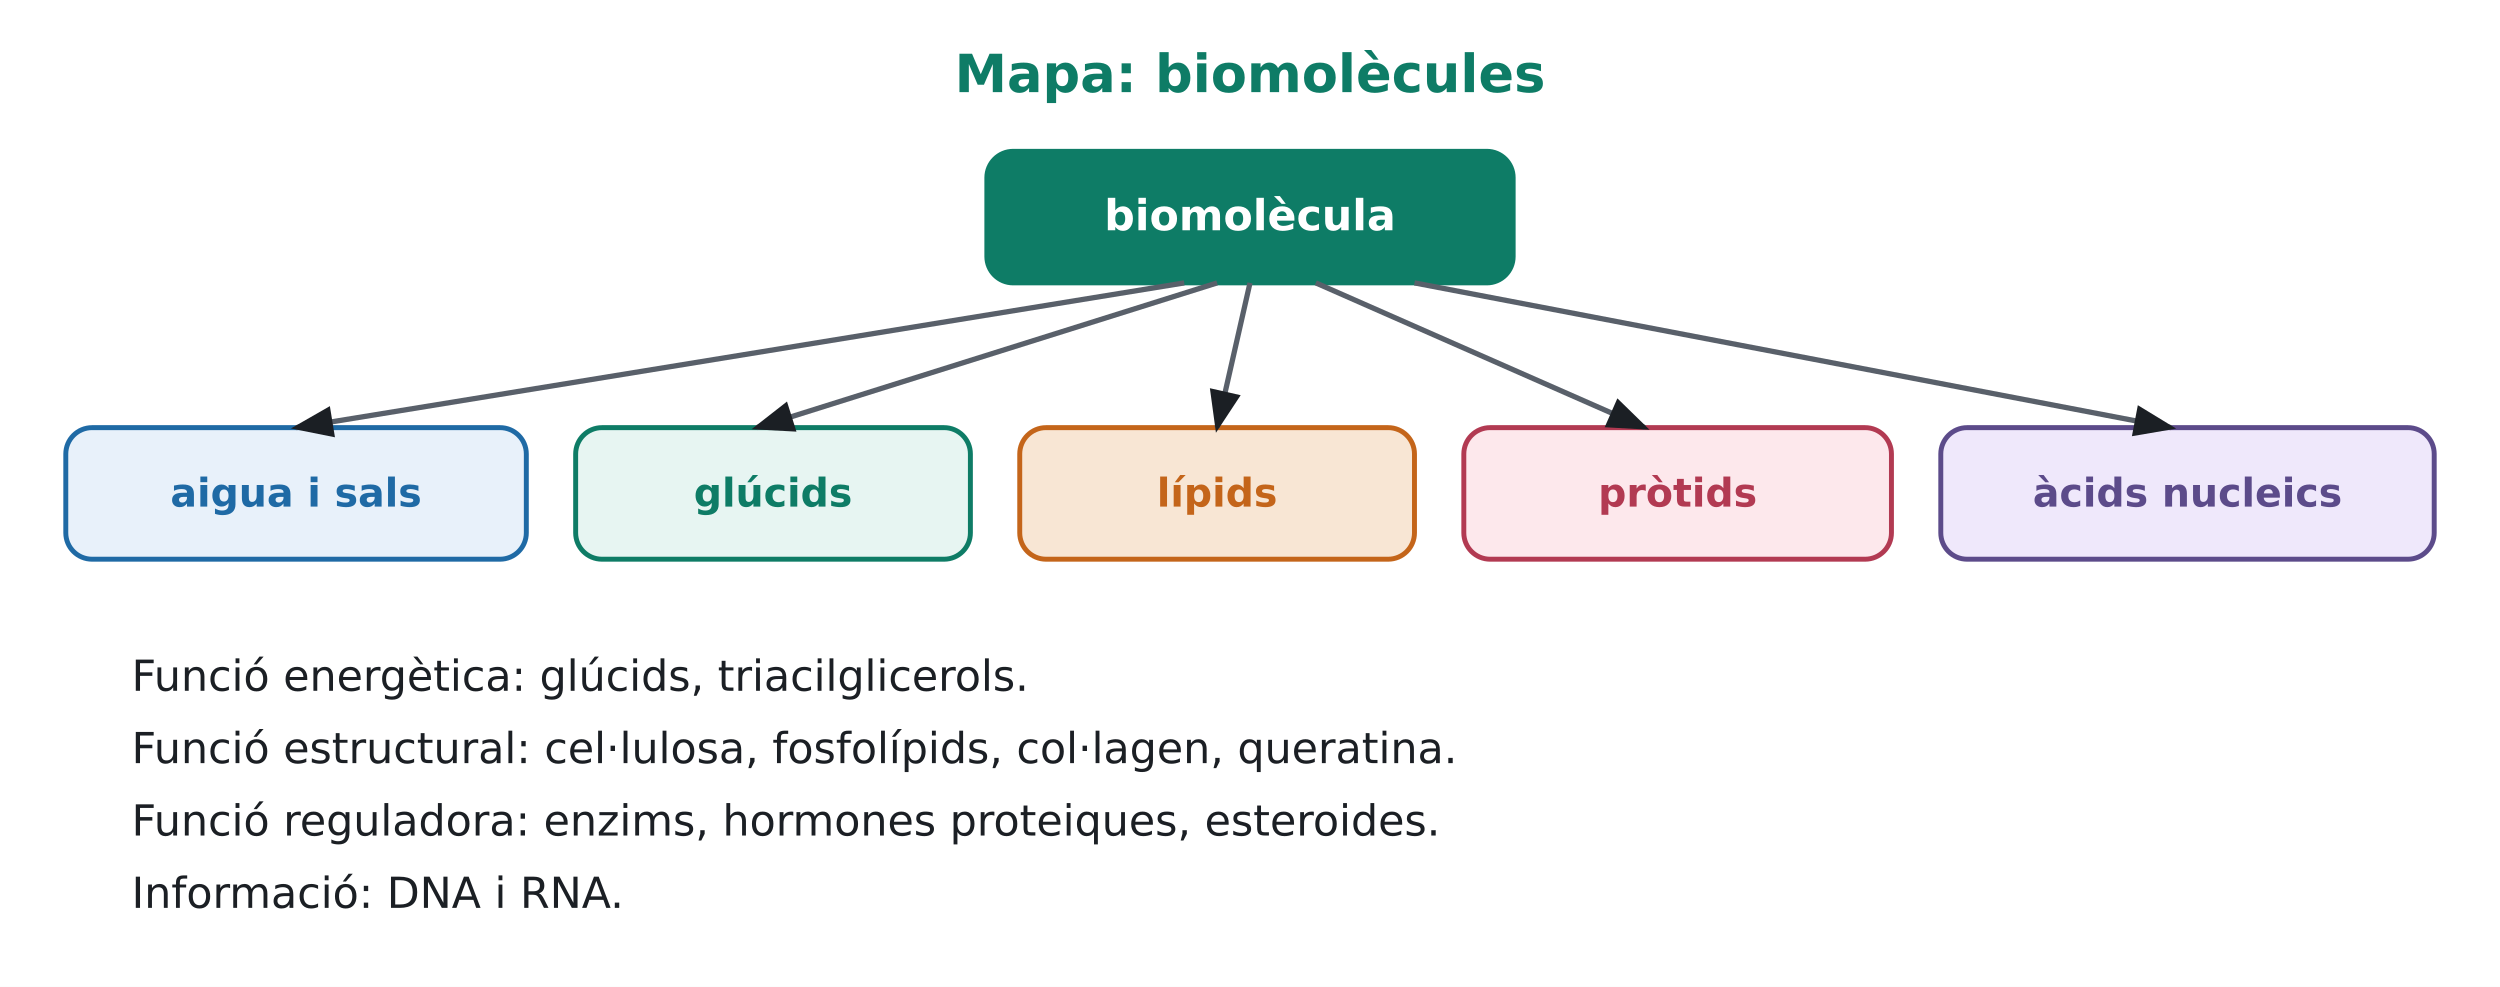
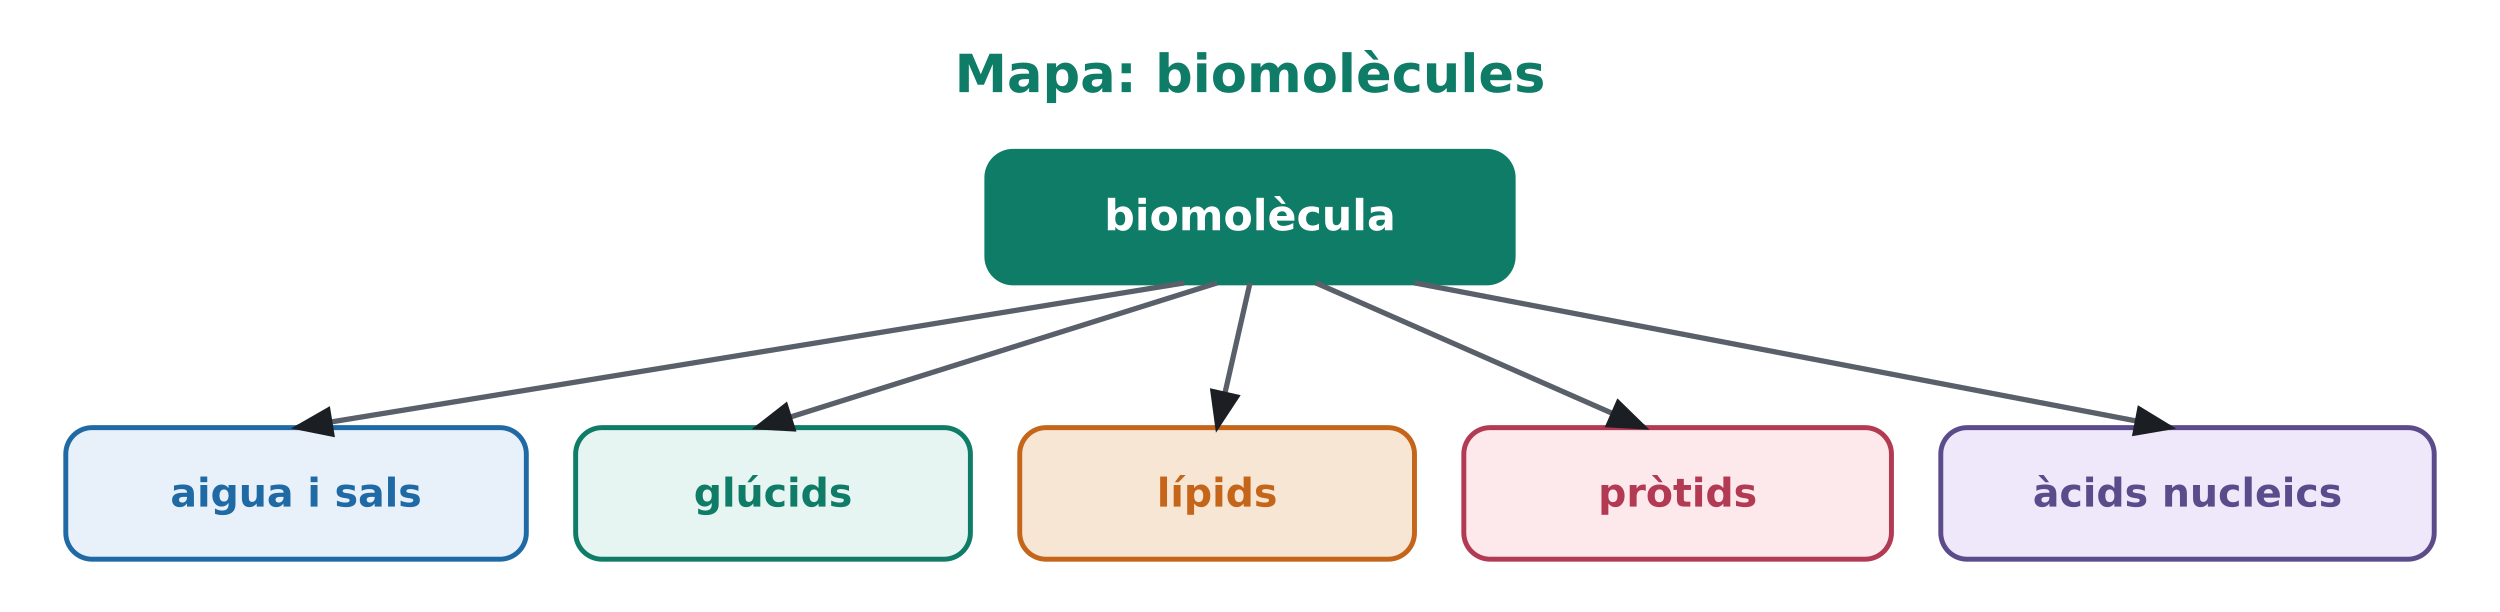
- <svg xmlns="http://www.w3.org/2000/svg" viewBox="0 0 760 300" font-family="DejaVu Sans, Liberation Sans, Arial, sans-serif">
-   <rect width="760" height="300" fill="#fff" />
+ <svg xmlns="http://www.w3.org/2000/svg" viewBox="0 0 760 186.0" font-family="DejaVu Sans, Liberation Sans, Arial, sans-serif">
+   <rect width="760" height="186.0" fill="#fff" />
  <defs>
    <marker id="ah" markerWidth="8" markerHeight="8" refX="7" refY="3" orient="auto">
      <path d="M0,0 L8,3 L0,6 Z" fill="#1b1f24" />
    </marker>
    <marker id="ahg" markerWidth="8" markerHeight="8" refX="7" refY="3" orient="auto">
      <path d="M0,0 L8,3 L0,6 Z" fill="#0E7C66" />
    </marker>
    <marker id="ahr" markerWidth="8" markerHeight="8" refX="7" refY="3" orient="auto">
      <path d="M0,0 L8,3 L0,6 Z" fill="#B23A52" />
    </marker>
    <marker id="ahb" markerWidth="8" markerHeight="8" refX="7" refY="3" orient="auto">
      <path d="M0,0 L8,3 L0,6 Z" fill="#1F6AA5" />
    </marker>
  </defs>
  <text x="380" y="28" font-size="16" text-anchor="middle" fill="#0E7C66" font-weight="700" font-style="normal">Mapa: biomolècules</text>
  <rect x="300" y="46" width="160" height="40" rx="8" fill="#0E7C66" stroke="#0E7C66" stroke-width="1.5" />
  <text x="380.0" y="70.0" font-size="13" text-anchor="middle" fill="#fff" font-weight="700" font-style="normal">biomolècula</text>
  <rect x="20" y="130" width="140" height="40" rx="8" fill="#e8f1fa" stroke="#1F6AA5" stroke-width="1.5" />
  <text x="90.0" y="154.0" font-size="12" text-anchor="middle" fill="#1F6AA5" font-weight="700" font-style="normal">aigua i sals</text>
  <rect x="175" y="130" width="120" height="40" rx="8" fill="#e7f5f2" stroke="#0E7C66" stroke-width="1.5" />
  <text x="235.0" y="154.0" font-size="12" text-anchor="middle" fill="#0E7C66" font-weight="700" font-style="normal">glúcids</text>
  <rect x="310" y="130" width="120" height="40" rx="8" fill="#f8e6d4" stroke="#C4651A" stroke-width="1.5" />
  <text x="370.0" y="154.0" font-size="12" text-anchor="middle" fill="#C4651A" font-weight="700" font-style="normal">lípids</text>
  <rect x="445" y="130" width="130" height="40" rx="8" fill="#fde8ec" stroke="#B23A52" stroke-width="1.5" />
  <text x="510.0" y="154.0" font-size="12" text-anchor="middle" fill="#B23A52" font-weight="700" font-style="normal">pròtids</text>
  <rect x="590" y="130" width="150" height="40" rx="8" fill="#efe8fb" stroke="#5C4B8A" stroke-width="1.5" />
  <text x="665.0" y="154.0" font-size="12" text-anchor="middle" fill="#5C4B8A" font-weight="700" font-style="normal">àcids nucleics</text>
  <line x1="360" y1="86" x2="90" y2="130" stroke="#59606a" stroke-width="1.6" marker-end="url(#ah)" />
  <line x1="370" y1="86" x2="230" y2="130" stroke="#59606a" stroke-width="1.6" marker-end="url(#ah)" />
  <line x1="380" y1="86" x2="370" y2="130" stroke="#59606a" stroke-width="1.6" marker-end="url(#ah)" />
  <line x1="400" y1="86" x2="500" y2="130" stroke="#59606a" stroke-width="1.6" marker-end="url(#ah)" />
  <line x1="430" y1="86" x2="660" y2="130" stroke="#59606a" stroke-width="1.6" marker-end="url(#ah)" />
-   <text x="40" y="210" font-size="13" text-anchor="start" fill="#1b1f24" font-weight="400" font-style="normal">Funció energètica: glúcids, triacilglicerols.</text>
-   <text x="40" y="232" font-size="13" text-anchor="start" fill="#1b1f24" font-weight="400" font-style="normal">Funció estructural: cel·lulosa, fosfolípids, col·lagen, queratina.</text>
-   <text x="40" y="254" font-size="13" text-anchor="start" fill="#1b1f24" font-weight="400" font-style="normal">Funció reguladora: enzims, hormones proteiques, esteroides.</text>
-   <text x="40" y="276" font-size="13" text-anchor="start" fill="#1b1f24" font-weight="400" font-style="normal">Informació: DNA i RNA.</text>
</svg>
